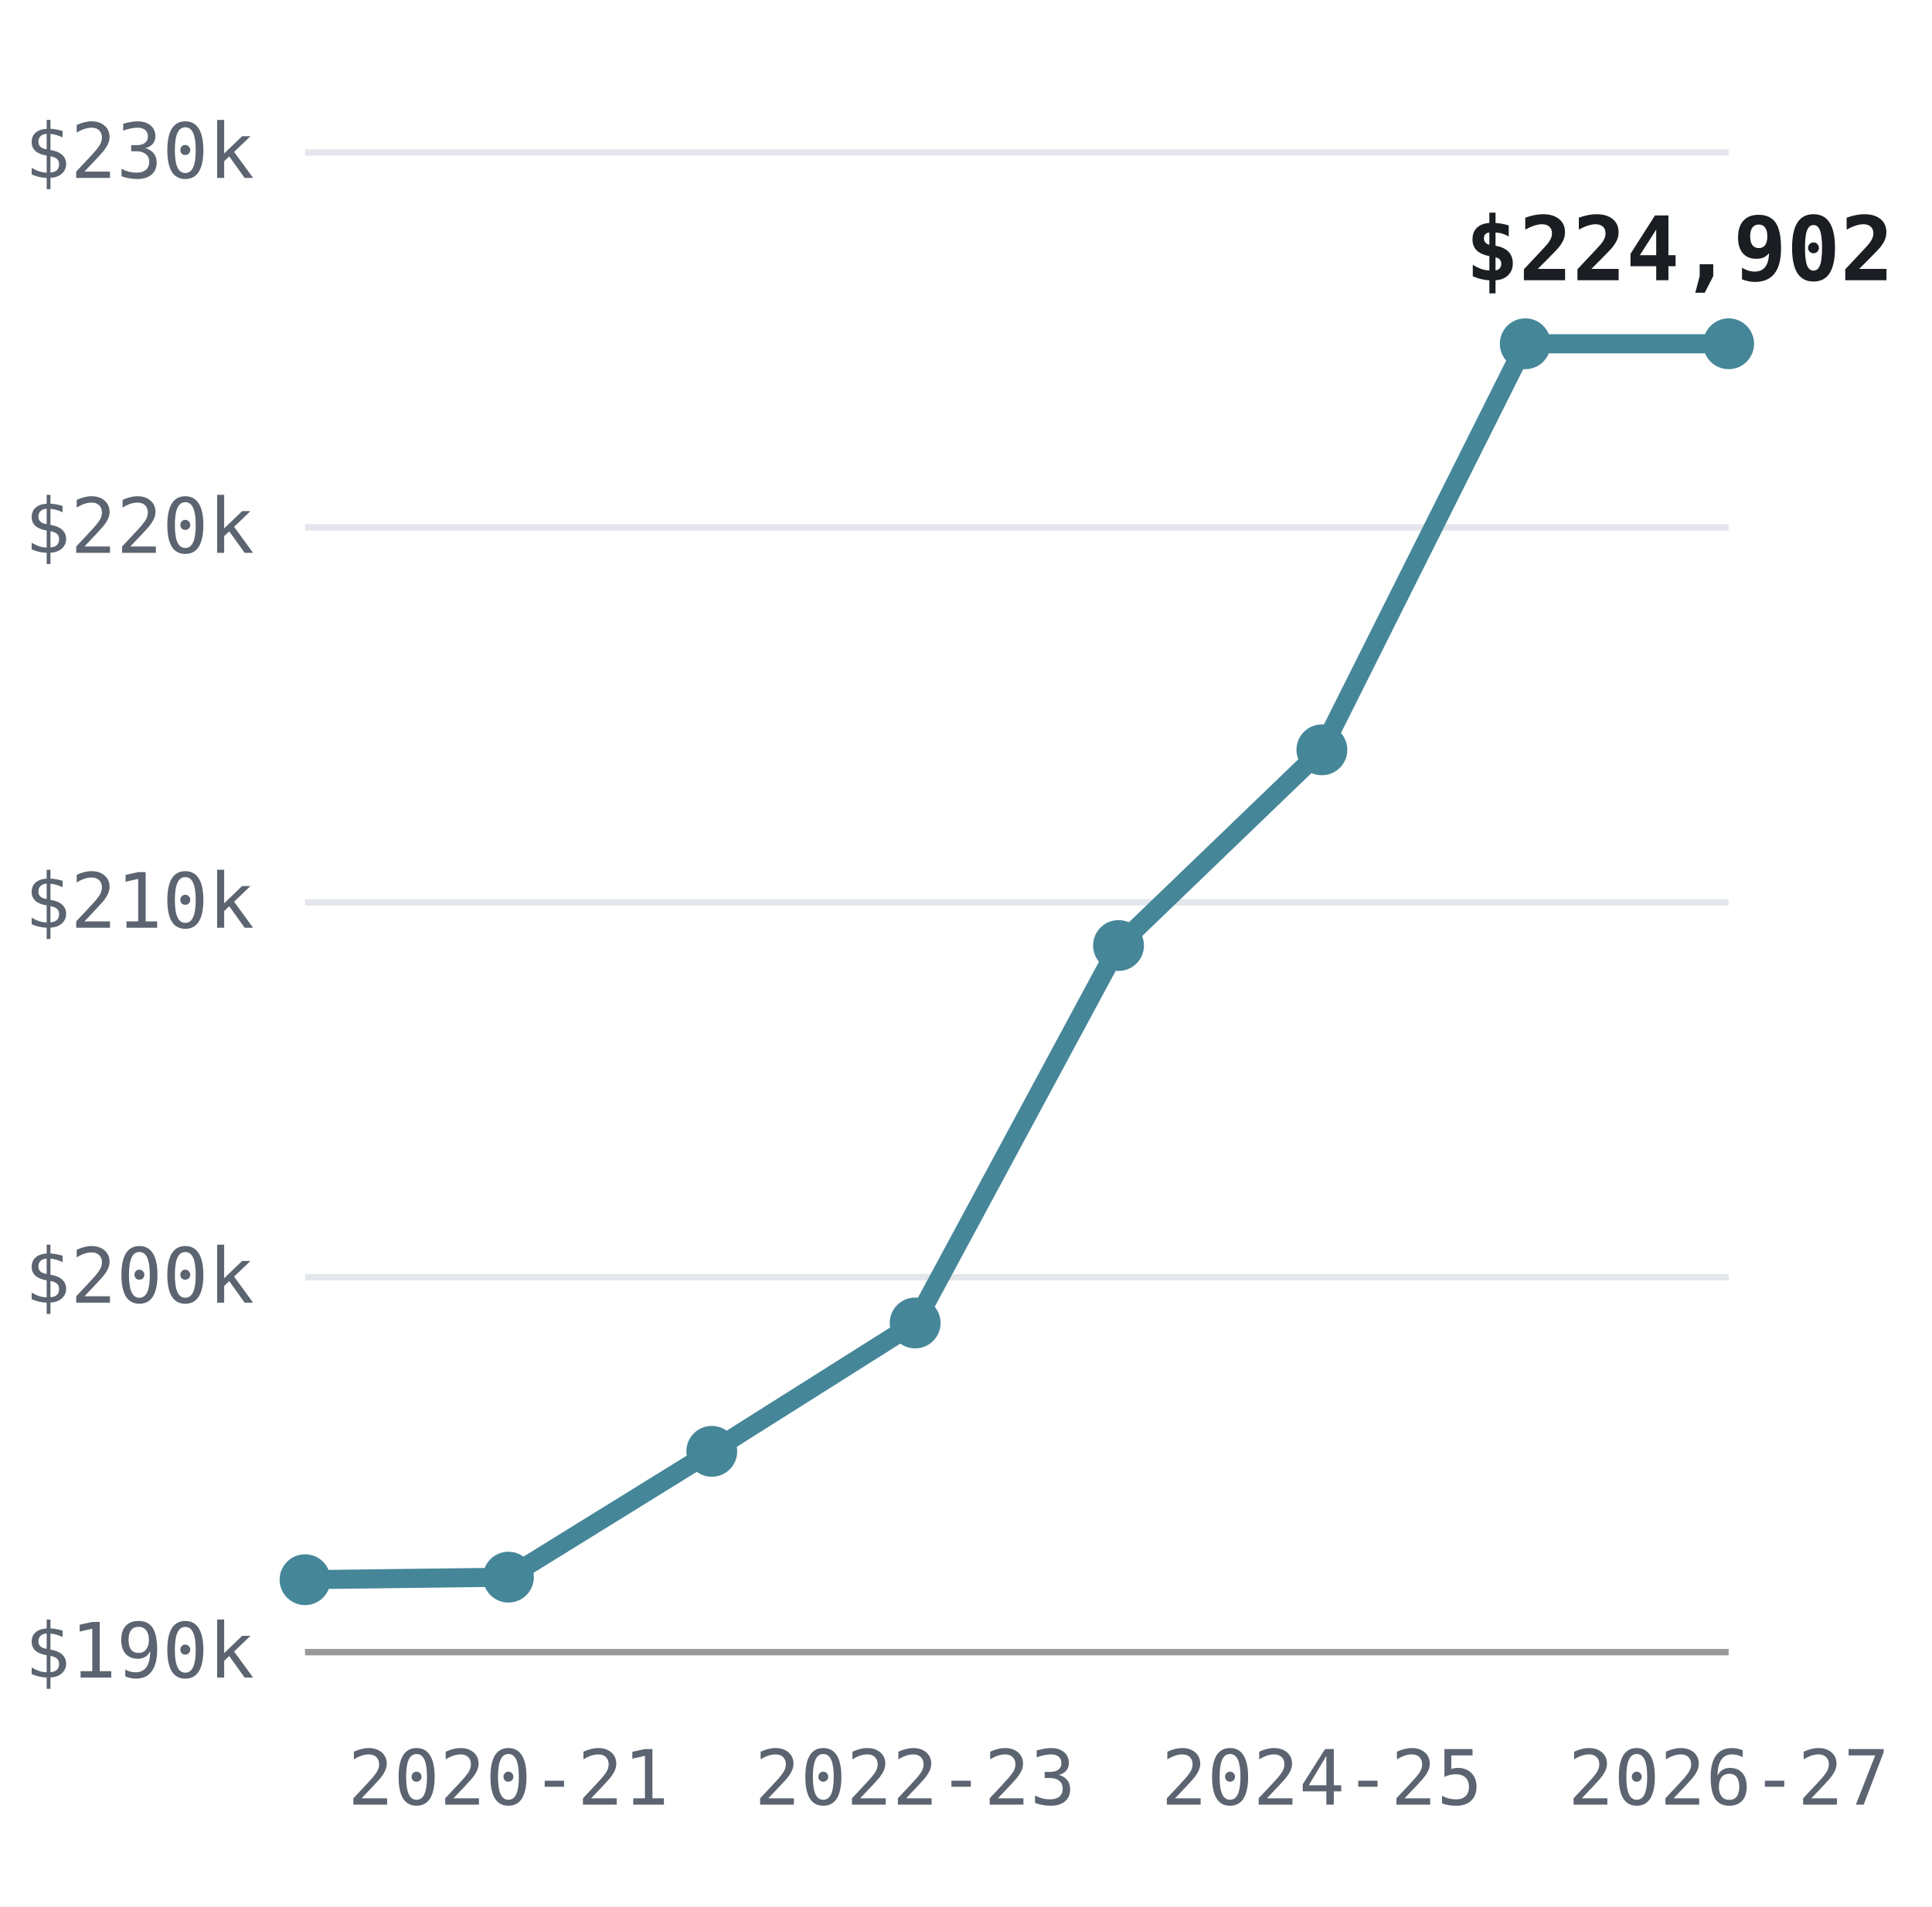
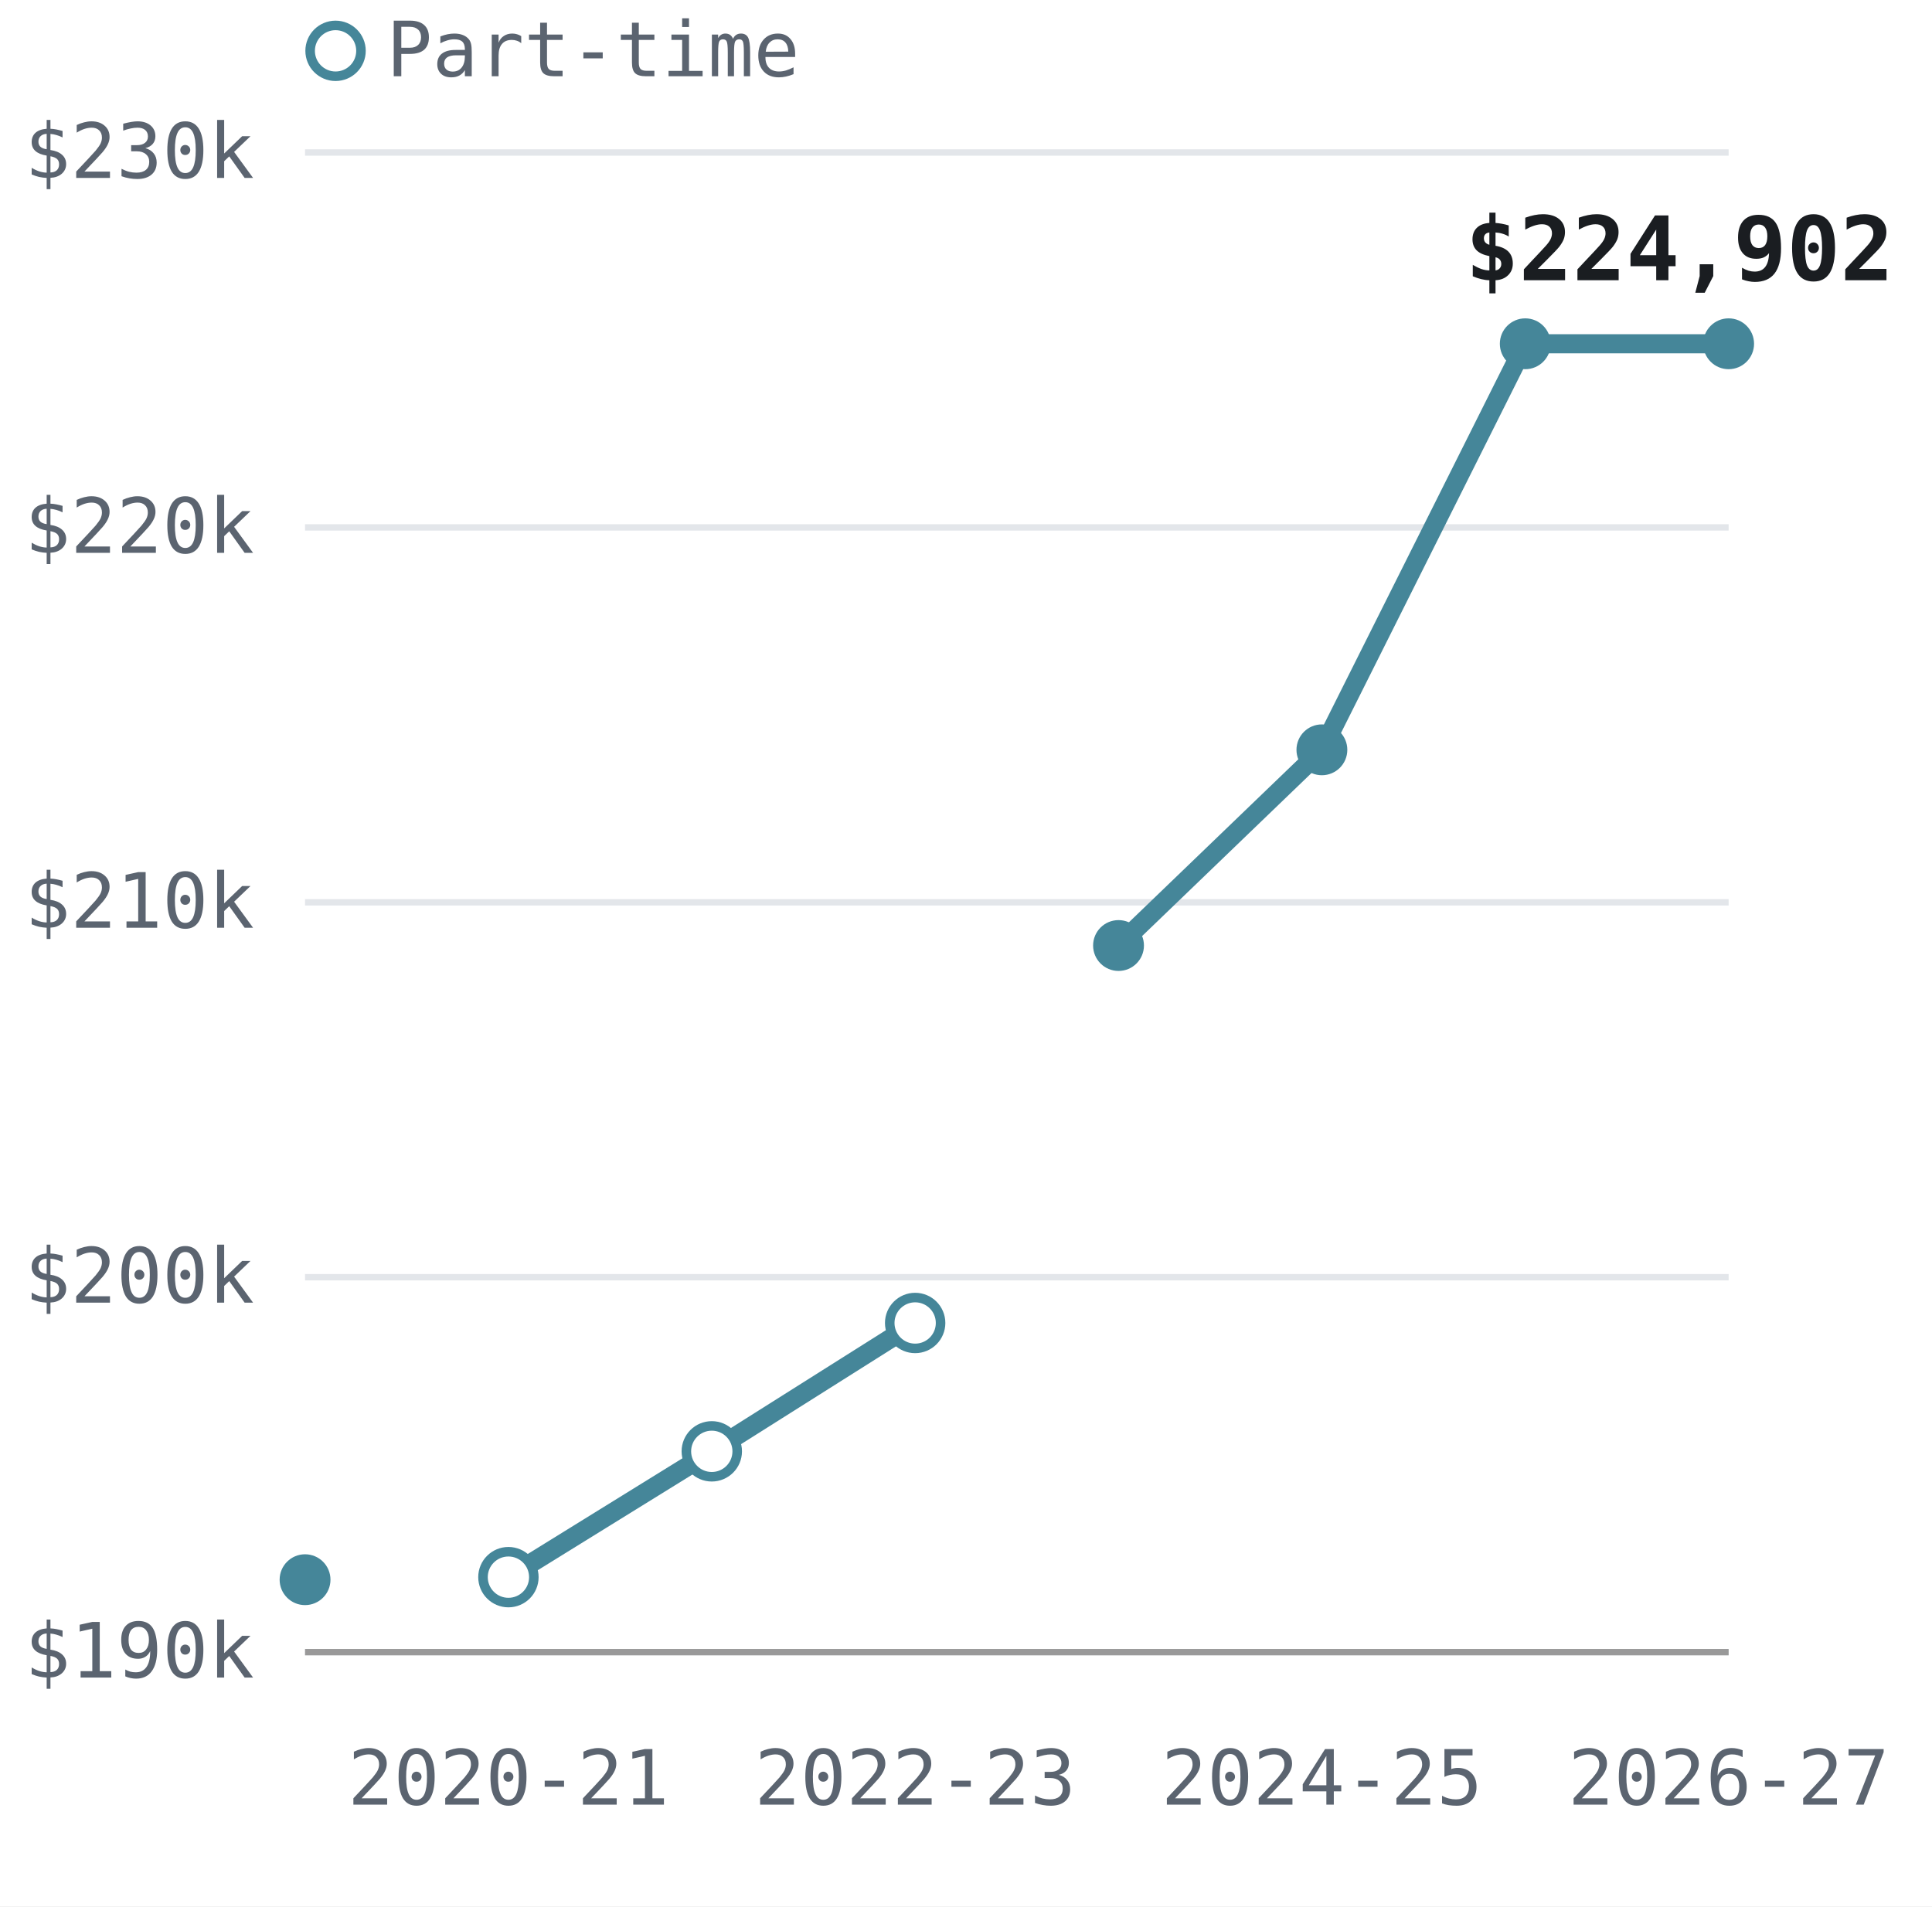
<svg xmlns="http://www.w3.org/2000/svg" width="304" height="300" viewBox="0 0 304 300" role="img">
  <rect width="304" height="300" fill="#ffffff" />
  <style>text{font-family:"JetBrains Mono",ui-monospace,monospace;font-size:12px;fill:#5b6470}.v{fill:#1a1d21;font-size:14px;font-weight:700}</style>
  <line x1="48" x2="272" y1="260.0" y2="260.0" stroke="#e3e6ea" />
  <text x="40" y="264.0" text-anchor="end">$190k</text>
  <line x1="48" x2="272" y1="201.0" y2="201.0" stroke="#e3e6ea" />
  <text x="40" y="205.0" text-anchor="end">$200k</text>
  <line x1="48" x2="272" y1="142.0" y2="142.0" stroke="#e3e6ea" />
  <text x="40" y="146.0" text-anchor="end">$210k</text>
  <line x1="48" x2="272" y1="83.0" y2="83.0" stroke="#e3e6ea" />
  <text x="40" y="87.0" text-anchor="end">$220k</text>
  <line x1="48" x2="272" y1="24.0" y2="24.0" stroke="#e3e6ea" />
  <text x="40" y="28.0" text-anchor="end">$230k</text>
  <line x1="48" x2="272" y1="260" y2="260" stroke="#999999" />
  <text x="80.0" y="284" text-anchor="middle">2020-21</text>
  <text x="144.0" y="284" text-anchor="middle">2022-23</text>
  <text x="208.0" y="284" text-anchor="middle">2024-25</text>
  <text x="272.0" y="284" text-anchor="middle">2026-27</text>
-   <polyline fill="none" stroke="#458699" stroke-width="3" points="48.0,248.6 80.0,248.2 112.0,228.4 144.0,208.2 176.0,148.8 208.0,118.0 240.0,54.1 272.0,54.1" />
+   <polyline fill="none" stroke="#458699" stroke-width="3" points="80.0,248.2 112.0,228.4 144.0,208.2" />
+   <polyline fill="none" stroke="#458699" stroke-width="3" points="176.0,148.8 208.0,118.0 240.0,54.1 272.0,54.1" />
  <circle cx="48.0" cy="248.6" r="4" fill="#458699" />
-   <circle cx="80.0" cy="248.2" r="4" fill="#458699" />
-   <circle cx="112.0" cy="228.4" r="4" fill="#458699" />
-   <circle cx="144.0" cy="208.2" r="4" fill="#458699" />
+   <circle cx="80.0" cy="248.2" r="4" fill="#fff" stroke="#458699" stroke-width="1.5" class="pt" data-fte="0.8" />
+   <circle cx="112.0" cy="228.4" r="4" fill="#fff" stroke="#458699" stroke-width="1.5" class="pt" data-fte="0.8" />
+   <circle cx="144.0" cy="208.2" r="4" fill="#fff" stroke="#458699" stroke-width="1.5" class="pt" data-fte="0.8" />
  <circle cx="176.0" cy="148.8" r="4" fill="#458699" />
  <circle cx="208.0" cy="118.0" r="4" fill="#458699" />
  <circle cx="240.0" cy="54.1" r="4" fill="#458699" />
  <circle cx="272.0" cy="54.1" r="4" fill="#458699" />
  <text class="v" x="298.0" y="44.1" text-anchor="end">$224,902</text>
+   <circle class="key" cx="52.8" cy="8.0" r="4" fill="#fff" stroke="#458699" stroke-width="1.5" />
+   <text class="key" x="60.8" y="12.0">Part-time</text>
</svg>
